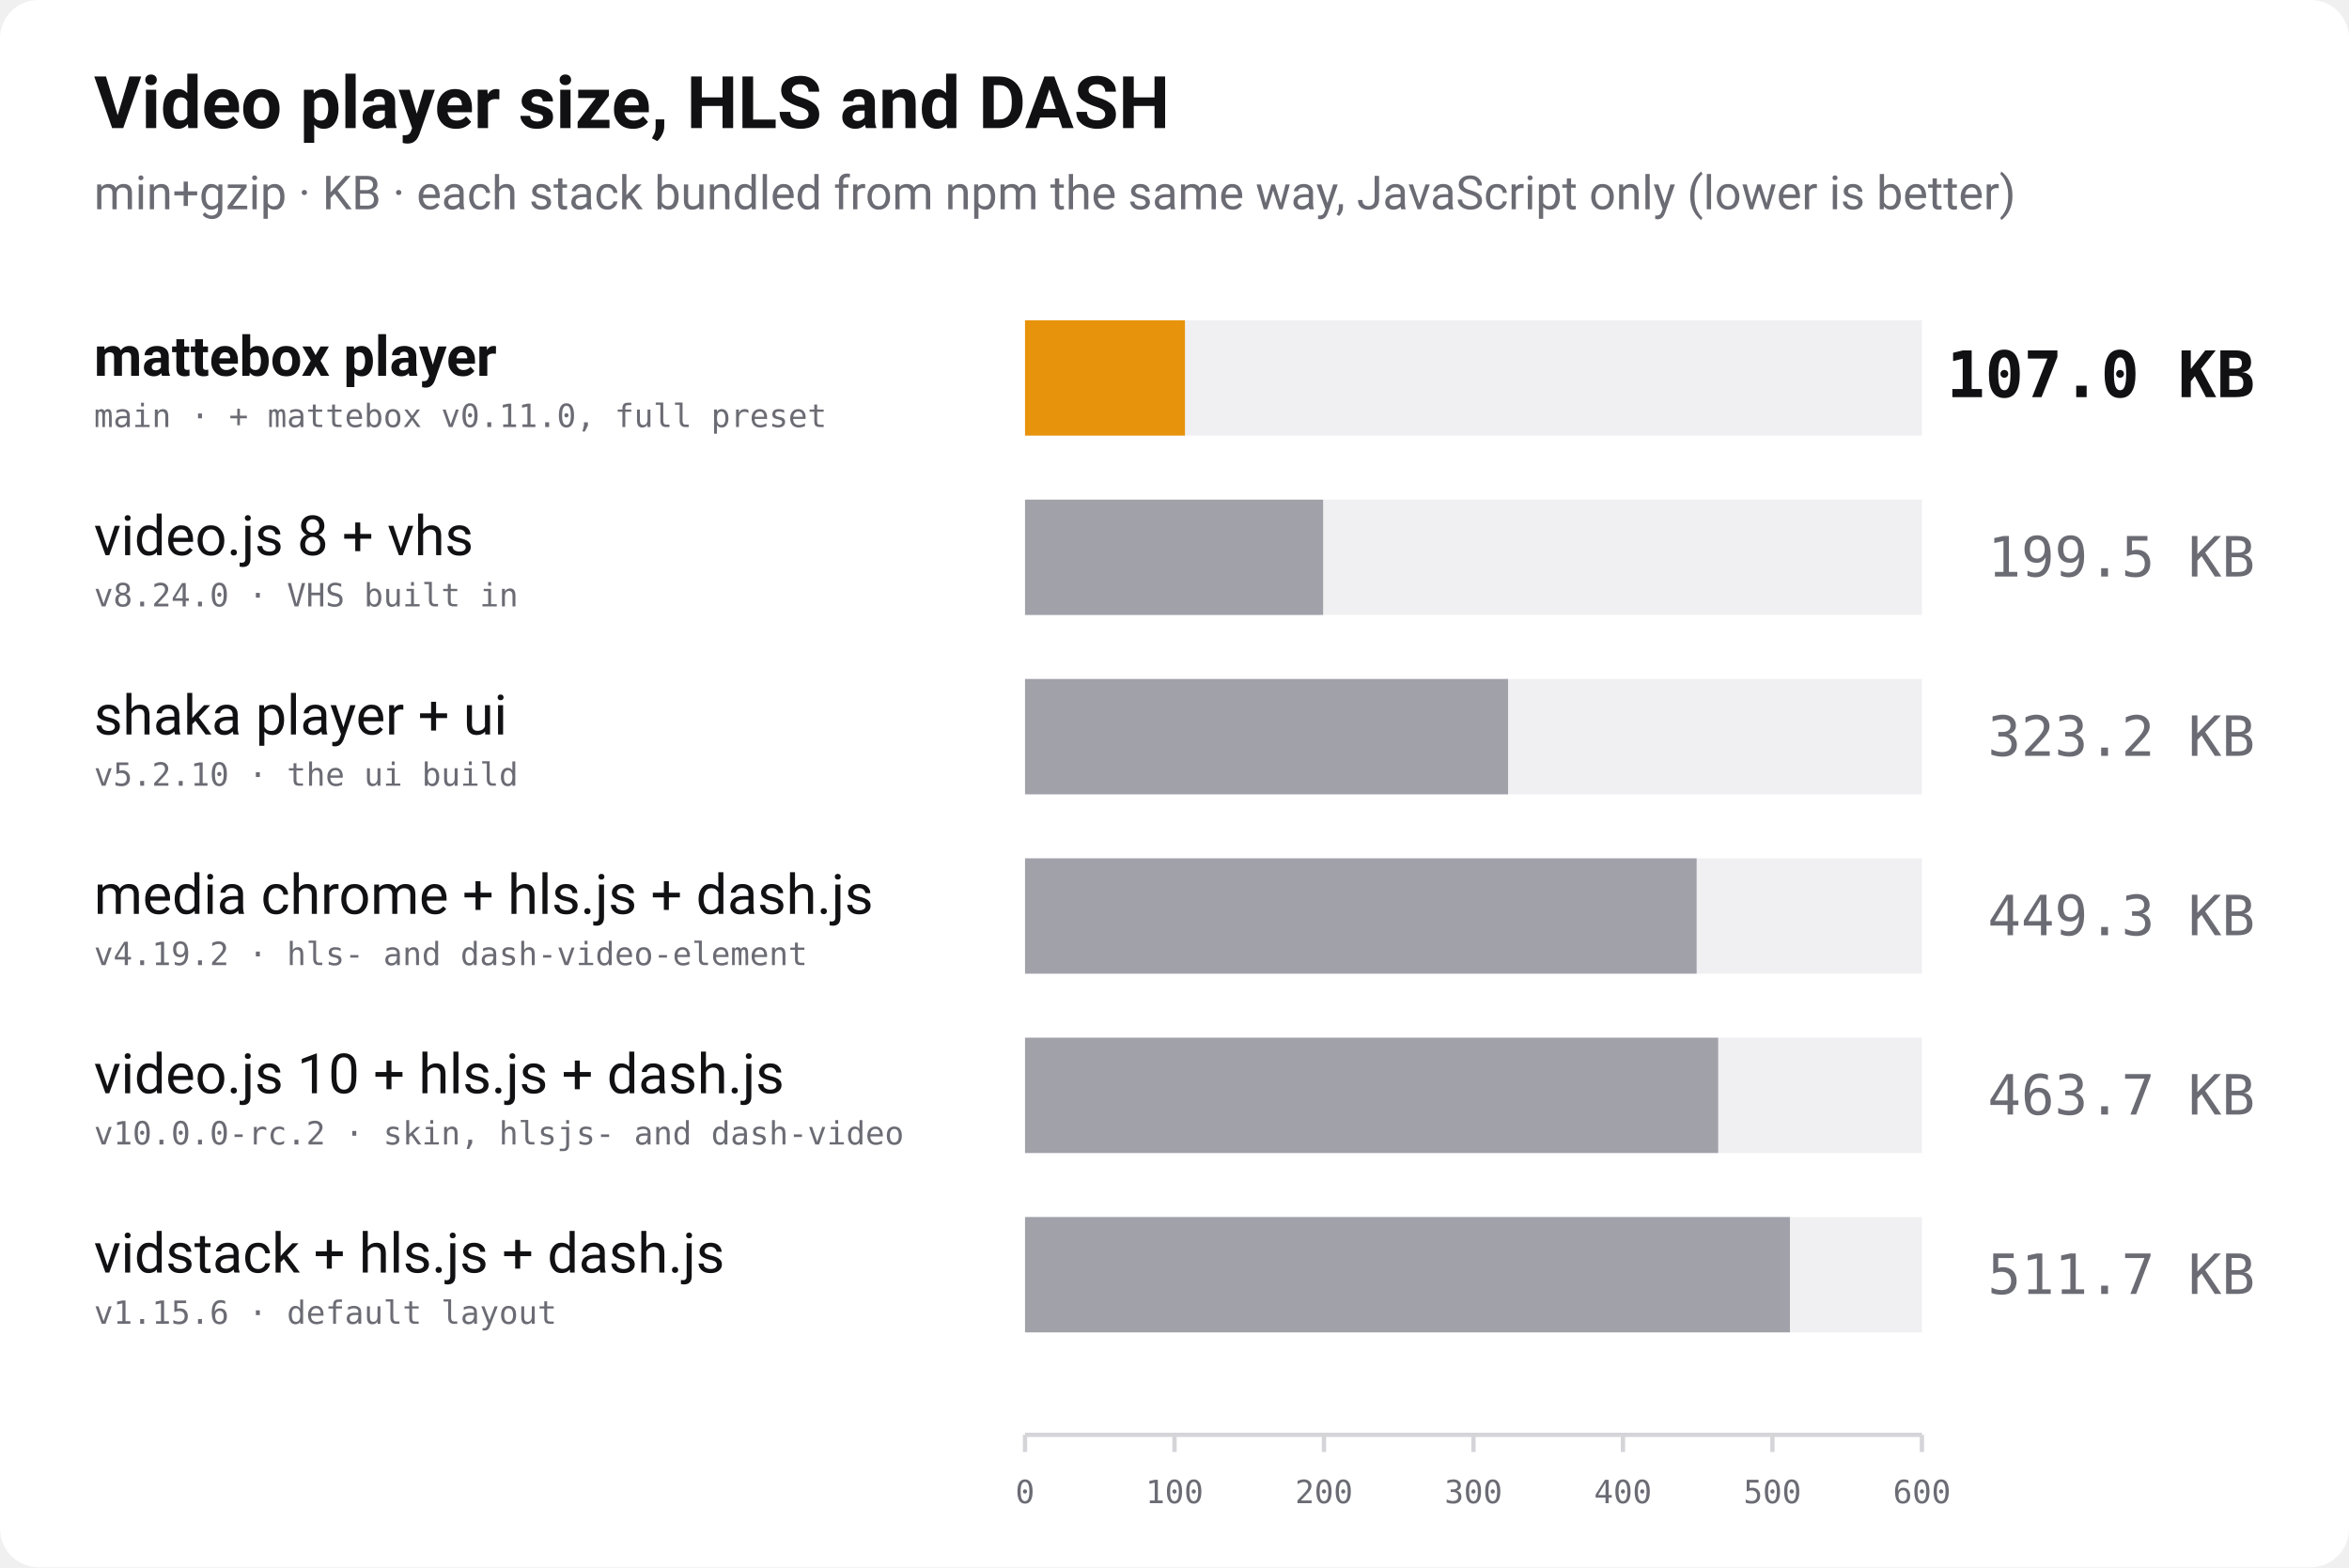
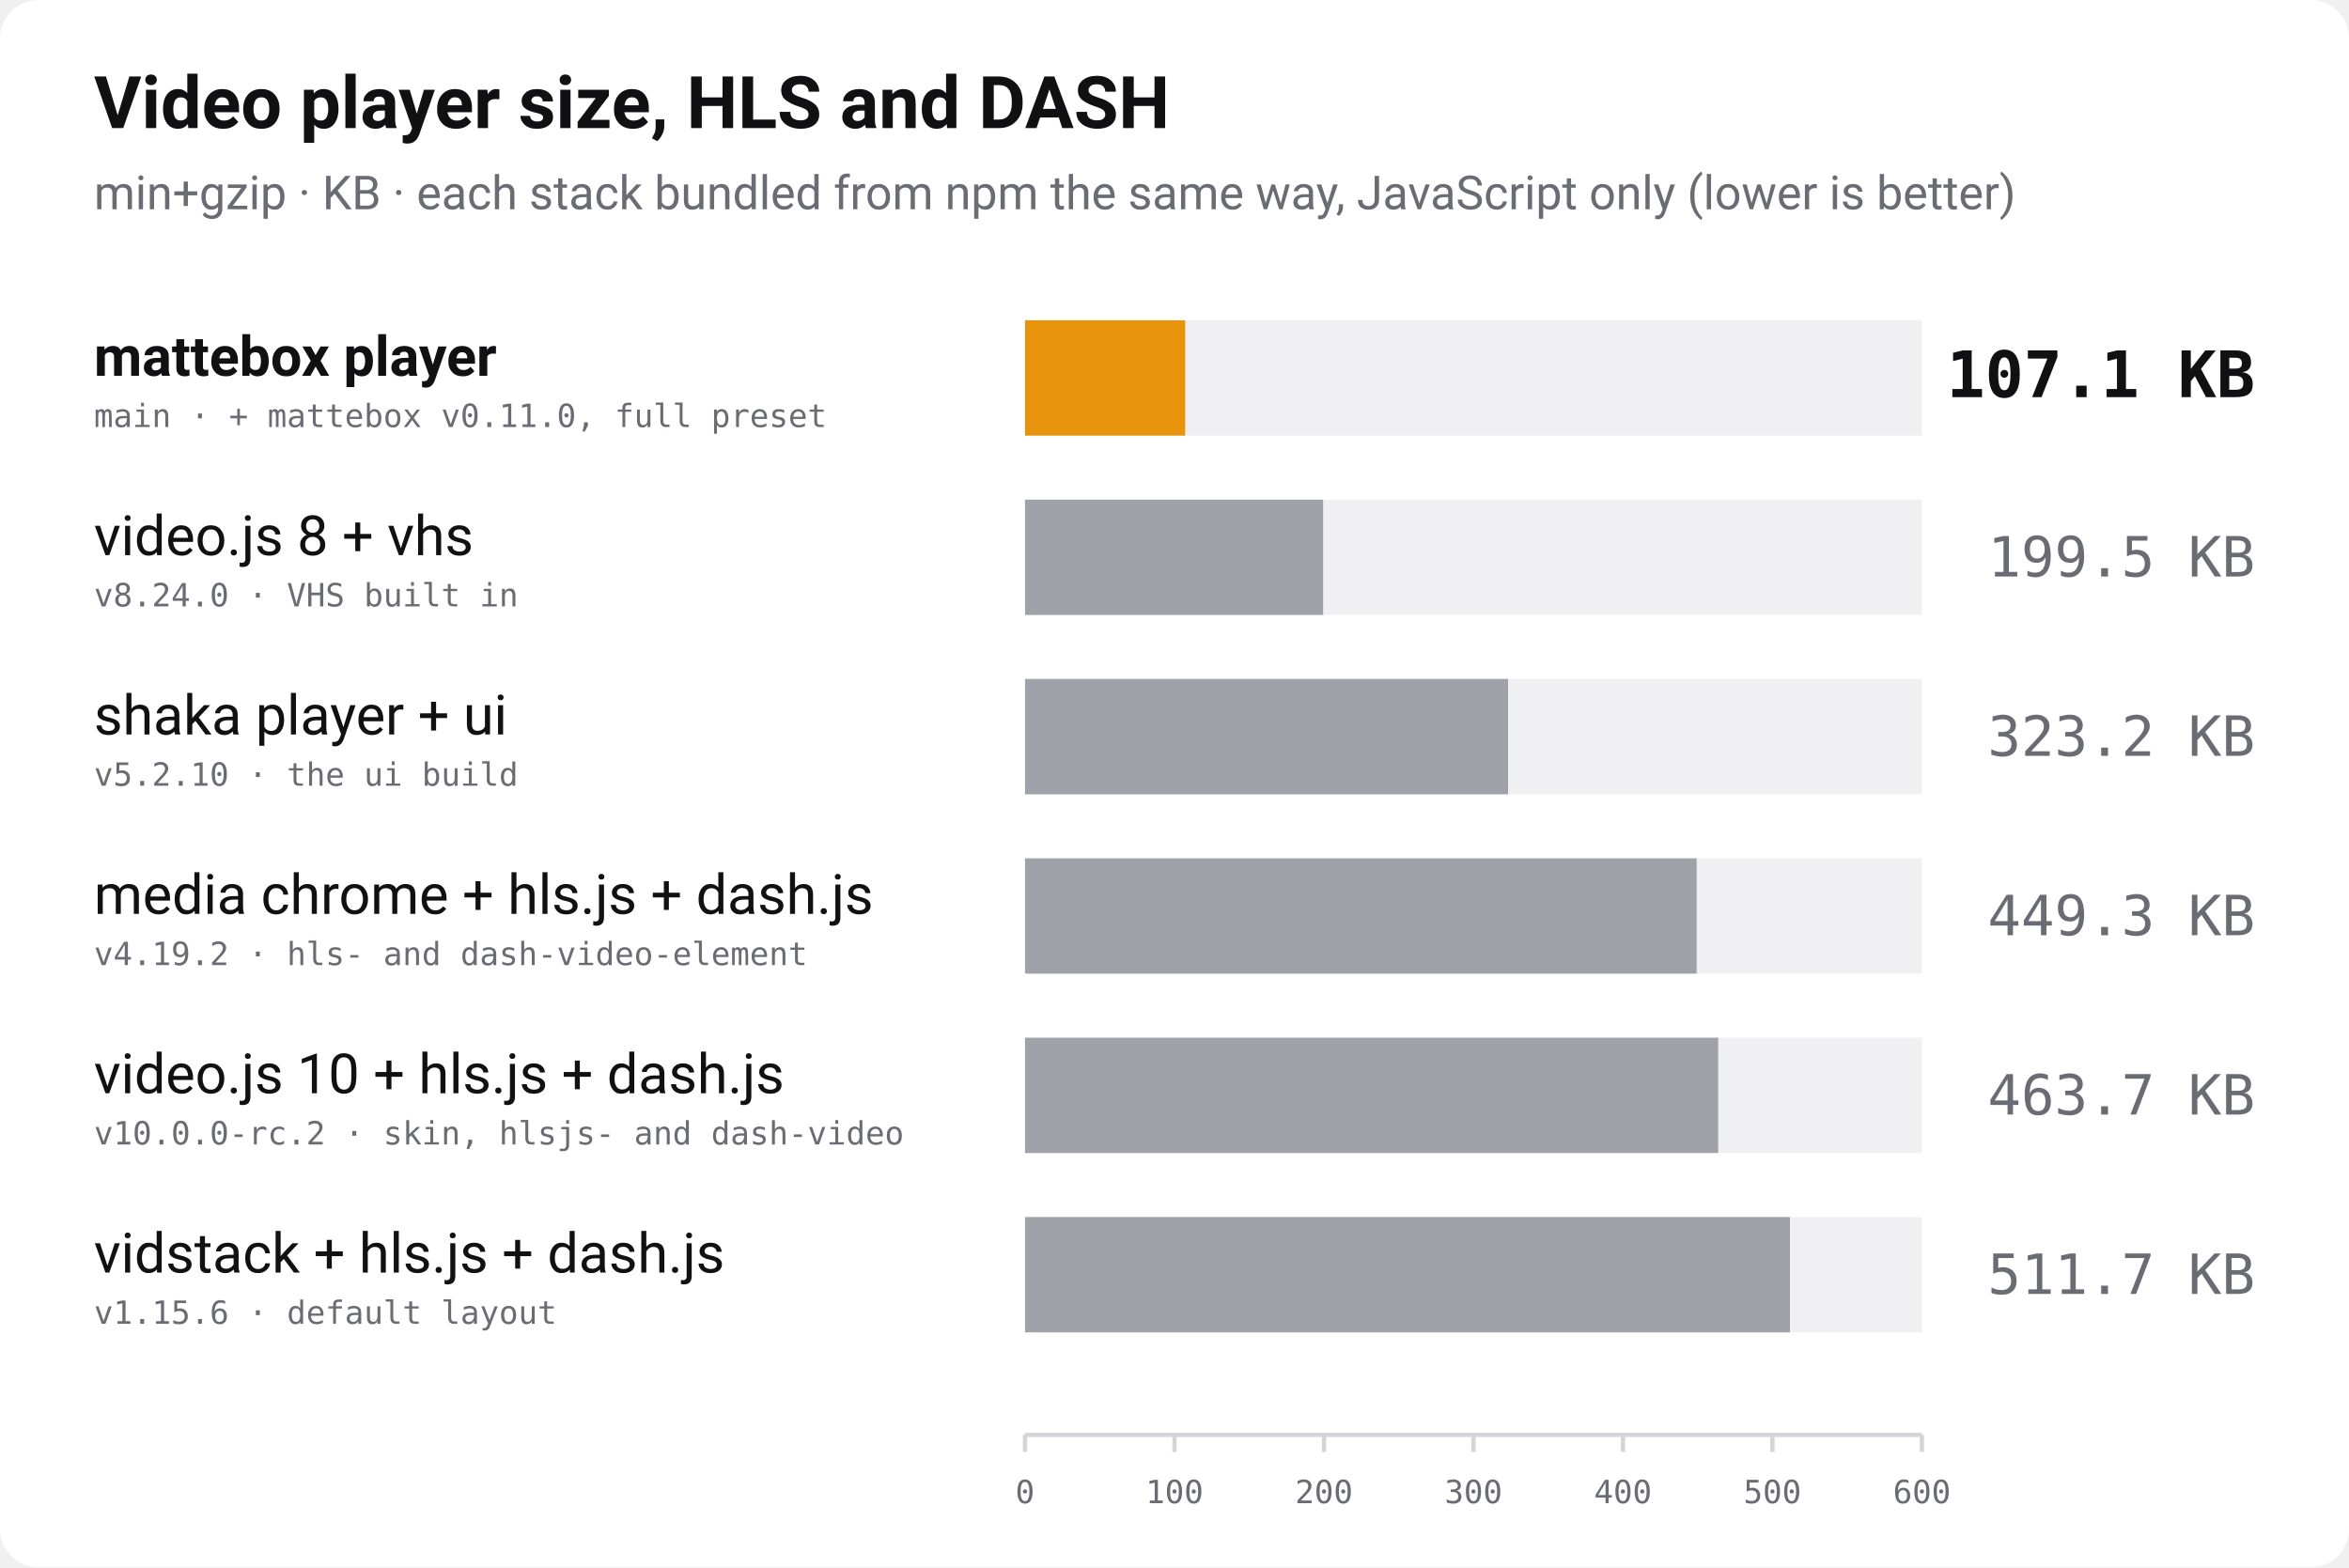
<svg xmlns="http://www.w3.org/2000/svg" width="1100" height="734" viewBox="0 0 1100 734" role="img" aria-label="Bundle size of video players with HLS and DASH playback, min+gzip, lower is better">
  <rect width="1100" height="734" rx="18" fill="#ffffff" />
  <text x="44" y="60" font-family="-apple-system, 'Segoe UI', Roboto, Helvetica, Arial, sans-serif" font-size="34" font-weight="700" fill="#111114">Video player size, HLS and DASH</text>
  <text x="44" y="98" font-family="-apple-system, 'Segoe UI', Roboto, Helvetica, Arial, sans-serif" font-size="22" fill="#6b6b74">min+gzip · KB · each stack bundled from npm the same way, JavaScript only (lower is better)</text>
  <text x="44" y="176" font-family="-apple-system, 'Segoe UI', Roboto, Helvetica, Arial, sans-serif" font-size="26" font-weight="700" fill="#111114">mattebox player</text>
  <text x="44" y="200" font-family="ui-monospace, 'SF Mono', Menlo, Consolas, monospace" font-size="15" fill="#6b6b74">main · + mattebox v0.11.0, full preset</text>
  <rect x="480" y="150" width="420" height="54" fill="#f0f0f3" />
-   <rect x="480" y="150" width="74.9" height="54" fill="#e8930c" />
-   <text x="1056" y="186" text-anchor="end" font-family="ui-monospace, 'SF Mono', Menlo, Consolas, monospace" font-size="30" font-weight="700" fill="#111114">107.0 KB</text>
+   <rect x="480" y="150" width="75.0" height="54" fill="#e8930c" />
+   <text x="1056" y="186" text-anchor="end" font-family="ui-monospace, 'SF Mono', Menlo, Consolas, monospace" font-size="30" font-weight="700" fill="#111114">107.1 KB</text>
  <text x="44" y="260" font-family="-apple-system, 'Segoe UI', Roboto, Helvetica, Arial, sans-serif" font-size="26" font-weight="400" fill="#111114">video.js 8 + vhs</text>
  <text x="44" y="284" font-family="ui-monospace, 'SF Mono', Menlo, Consolas, monospace" font-size="15" fill="#6b6b74">v8.24.0 · VHS built in</text>
  <rect x="480" y="234" width="420" height="54" fill="#f0f0f3" />
  <rect x="480" y="234" width="139.6" height="54" fill="#a1a1aa" />
  <text x="1056" y="270" text-anchor="end" font-family="ui-monospace, 'SF Mono', Menlo, Consolas, monospace" font-size="26" font-weight="400" fill="#6b6b74">199.5 KB</text>
  <text x="44" y="344" font-family="-apple-system, 'Segoe UI', Roboto, Helvetica, Arial, sans-serif" font-size="26" font-weight="400" fill="#111114">shaka player + ui</text>
  <text x="44" y="368" font-family="ui-monospace, 'SF Mono', Menlo, Consolas, monospace" font-size="15" fill="#6b6b74">v5.2.10 · the ui build</text>
  <rect x="480" y="318" width="420" height="54" fill="#f0f0f3" />
  <rect x="480" y="318" width="226.2" height="54" fill="#a1a1aa" />
  <text x="1056" y="354" text-anchor="end" font-family="ui-monospace, 'SF Mono', Menlo, Consolas, monospace" font-size="26" font-weight="400" fill="#6b6b74">323.2 KB</text>
  <text x="44" y="428" font-family="-apple-system, 'Segoe UI', Roboto, Helvetica, Arial, sans-serif" font-size="26" font-weight="400" fill="#111114">media chrome + hls.js + dash.js</text>
  <text x="44" y="452" font-family="ui-monospace, 'SF Mono', Menlo, Consolas, monospace" font-size="15" fill="#6b6b74">v4.19.2 · hls- and dash-video-element</text>
  <rect x="480" y="402" width="420" height="54" fill="#f0f0f3" />
  <rect x="480" y="402" width="314.5" height="54" fill="#a1a1aa" />
  <text x="1056" y="438" text-anchor="end" font-family="ui-monospace, 'SF Mono', Menlo, Consolas, monospace" font-size="26" font-weight="400" fill="#6b6b74">449.3 KB</text>
  <text x="44" y="512" font-family="-apple-system, 'Segoe UI', Roboto, Helvetica, Arial, sans-serif" font-size="26" font-weight="400" fill="#111114">video.js 10 + hls.js + dash.js</text>
  <text x="44" y="536" font-family="ui-monospace, 'SF Mono', Menlo, Consolas, monospace" font-size="15" fill="#6b6b74">v10.0.0-rc.2 · skin, hlsjs- and dash-video</text>
  <rect x="480" y="486" width="420" height="54" fill="#f0f0f3" />
  <rect x="480" y="486" width="324.6" height="54" fill="#a1a1aa" />
  <text x="1056" y="522" text-anchor="end" font-family="ui-monospace, 'SF Mono', Menlo, Consolas, monospace" font-size="26" font-weight="400" fill="#6b6b74">463.7 KB</text>
  <text x="44" y="596" font-family="-apple-system, 'Segoe UI', Roboto, Helvetica, Arial, sans-serif" font-size="26" font-weight="400" fill="#111114">vidstack + hls.js + dash.js</text>
  <text x="44" y="620" font-family="ui-monospace, 'SF Mono', Menlo, Consolas, monospace" font-size="15" fill="#6b6b74">v1.15.6 · default layout</text>
  <rect x="480" y="570" width="420" height="54" fill="#f0f0f3" />
  <rect x="480" y="570" width="358.2" height="54" fill="#a1a1aa" />
  <text x="1056" y="606" text-anchor="end" font-family="ui-monospace, 'SF Mono', Menlo, Consolas, monospace" font-size="26" font-weight="400" fill="#6b6b74">511.7 KB</text>
  <line x1="480" y1="672" x2="900" y2="672" stroke="#d4d4d9" stroke-width="2" />
  <line x1="480.0" y1="672" x2="480.0" y2="680" stroke="#d4d4d9" stroke-width="2" />
  <text x="480.0" y="704" text-anchor="middle" font-family="ui-monospace, 'SF Mono', Menlo, Consolas, monospace" font-size="15" fill="#6b6b74">0</text>
  <line x1="550.0" y1="672" x2="550.0" y2="680" stroke="#d4d4d9" stroke-width="2" />
  <text x="550.0" y="704" text-anchor="middle" font-family="ui-monospace, 'SF Mono', Menlo, Consolas, monospace" font-size="15" fill="#6b6b74">100</text>
  <line x1="620.0" y1="672" x2="620.0" y2="680" stroke="#d4d4d9" stroke-width="2" />
  <text x="620.0" y="704" text-anchor="middle" font-family="ui-monospace, 'SF Mono', Menlo, Consolas, monospace" font-size="15" fill="#6b6b74">200</text>
  <line x1="690.0" y1="672" x2="690.0" y2="680" stroke="#d4d4d9" stroke-width="2" />
  <text x="690.0" y="704" text-anchor="middle" font-family="ui-monospace, 'SF Mono', Menlo, Consolas, monospace" font-size="15" fill="#6b6b74">300</text>
  <line x1="760.0" y1="672" x2="760.0" y2="680" stroke="#d4d4d9" stroke-width="2" />
  <text x="760.0" y="704" text-anchor="middle" font-family="ui-monospace, 'SF Mono', Menlo, Consolas, monospace" font-size="15" fill="#6b6b74">400</text>
  <line x1="830.0" y1="672" x2="830.0" y2="680" stroke="#d4d4d9" stroke-width="2" />
  <text x="830.0" y="704" text-anchor="middle" font-family="ui-monospace, 'SF Mono', Menlo, Consolas, monospace" font-size="15" fill="#6b6b74">500</text>
  <line x1="900.0" y1="672" x2="900.0" y2="680" stroke="#d4d4d9" stroke-width="2" />
  <text x="900.0" y="704" text-anchor="middle" font-family="ui-monospace, 'SF Mono', Menlo, Consolas, monospace" font-size="15" fill="#6b6b74">600</text>
</svg>
